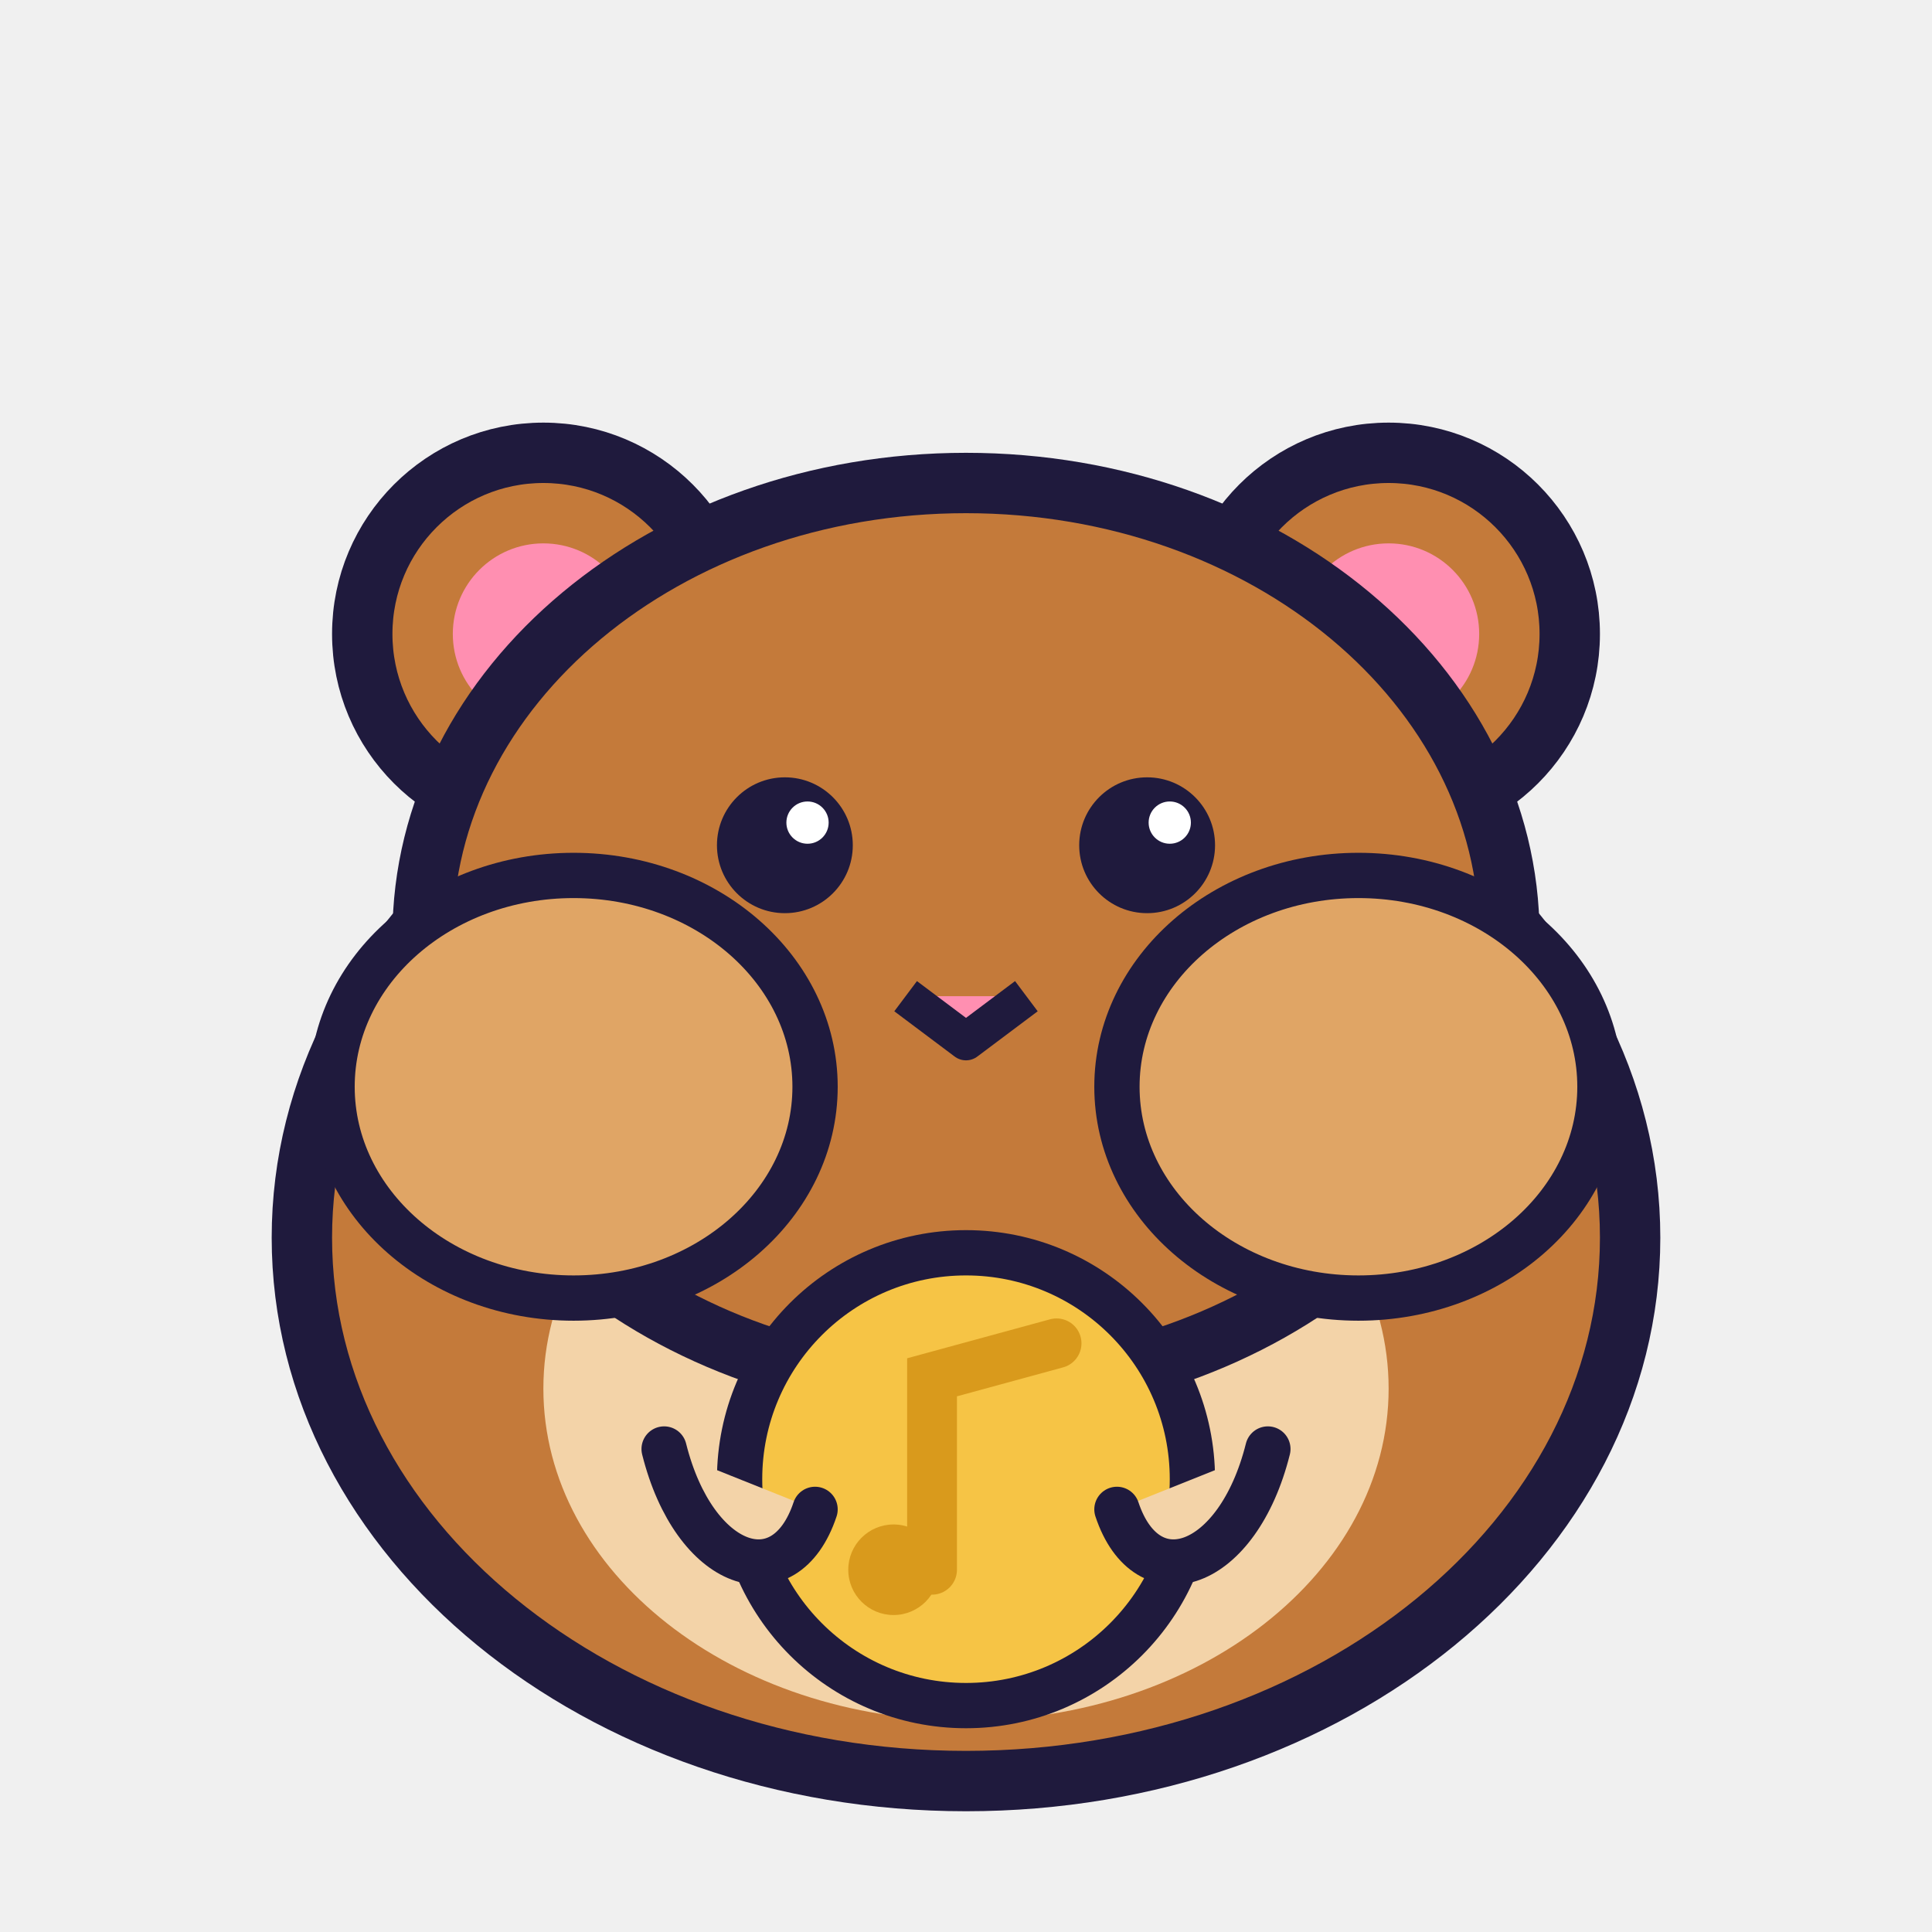
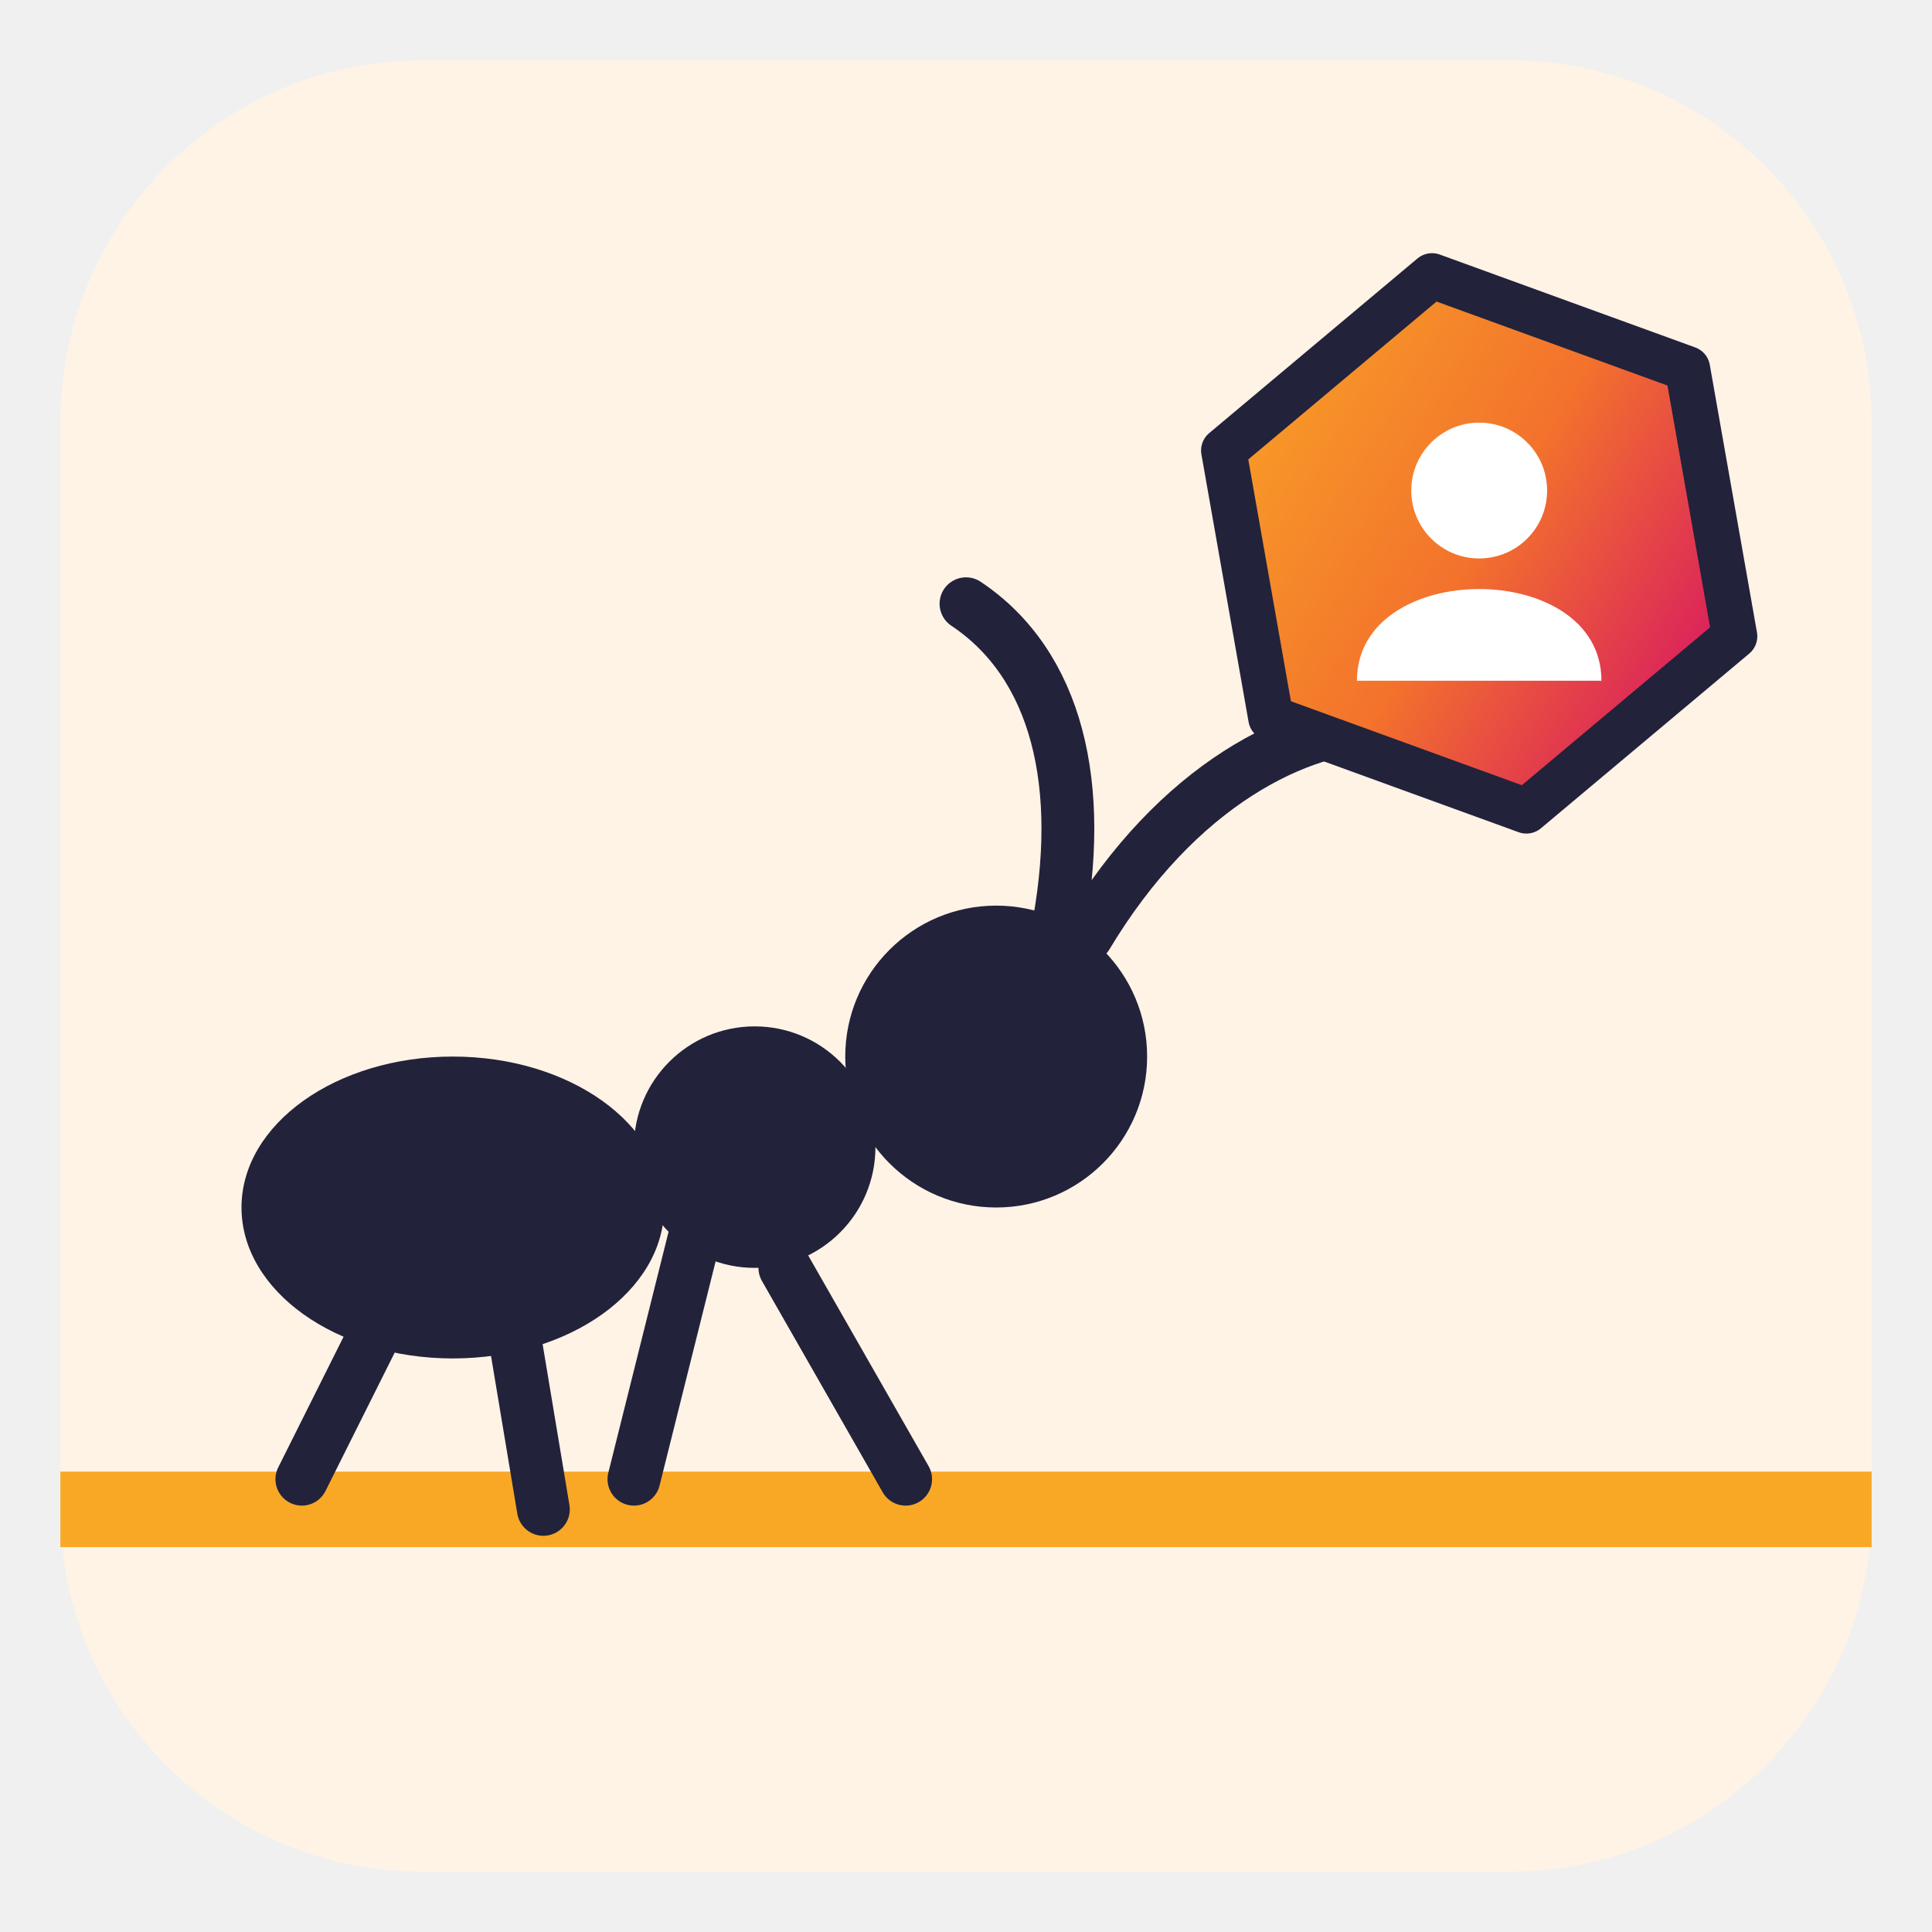
<svg xmlns="http://www.w3.org/2000/svg" viewBox="0 0 128 128" width="128" height="128">
-   <ellipse cx="64" cy="82" rx="44" ry="36" fill="#c47a3a" stroke="#1f1a3d" stroke-width="4" stroke-linejoin="round" stroke-linecap="round" />
-   <ellipse cx="64" cy="92" rx="28" ry="22" fill="#f3d3a8" />
-   <circle cx="36" cy="42" r="12" fill="#c47a3a" stroke="#1f1a3d" stroke-width="4" stroke-linejoin="round" stroke-linecap="round" />
-   <circle cx="92" cy="42" r="12" fill="#c47a3a" stroke="#1f1a3d" stroke-width="4" stroke-linejoin="round" stroke-linecap="round" />
-   <circle cx="36" cy="42" r="6" fill="#ff8fb1" />
-   <circle cx="92" cy="42" r="6" fill="#ff8fb1" />
-   <ellipse cx="64" cy="62" rx="36" ry="30" fill="#c47a3a" stroke="#1f1a3d" stroke-width="4" stroke-linejoin="round" stroke-linecap="round" />
-   <ellipse cx="38" cy="72" rx="16" ry="14" fill="#e0a565" stroke="#1f1a3d" stroke-width="3" stroke-linejoin="round" stroke-linecap="round" />
-   <ellipse cx="90" cy="72" rx="16" ry="14" fill="#e0a565" stroke="#1f1a3d" stroke-width="3" stroke-linejoin="round" stroke-linecap="round" />
-   <circle cx="52" cy="56" r="4.5" fill="#1f1a3d" />
-   <circle cx="76" cy="56" r="4.5" fill="#1f1a3d" />
-   <circle cx="53.5" cy="54.5" r="1.4" fill="#fff" />
-   <circle cx="77.5" cy="54.5" r="1.4" fill="#fff" />
-   <path d="M60 66 L64 69 L68 66" fill="#ff8fb1" stroke="#1f1a3d" stroke-width="2.5" stroke-linejoin="round" />
-   <g transform="rotate(0 64 98)">
-     <ellipse cx="64" cy="98" rx="15" ry="15" fill="#f6c445" stroke="#1f1a3d" stroke-width="3" stroke-linejoin="round" stroke-linecap="round" />
-     <path d="M61.75 104 V91.25 L70 89" fill="none" stroke="#d99a1c" stroke-width="3.3" stroke-linecap="round" />
-     <circle cx="59.2" cy="104" r="3" fill="#d99a1c" />
+   <defs>
+     <linearGradient id="ch-g" x1="0" y1="0" x2="1" y2="1">
+       <stop offset="0.00" stop-color="#f9a826" />
+       <stop offset="0.50" stop-color="#f3722c" />
+       <stop offset="1.00" stop-color="#d00070" />
+     </linearGradient>
+   </defs>
+   <rect x="4" y="4" width="120" height="120" rx="24" fill="#fff3e6" />
+   <path d="M4 100 H124" stroke="#f9a826" stroke-width="5" />
+   <g fill="#22223b">
+     <ellipse cx="30" cy="80" rx="14" ry="10" />
+     <circle cx="50" cy="76" r="8" />
+     <circle cx="66" cy="70" r="10" />
  </g>
-   <path d="M44 96 C46 104 52 106 54 100 M84 96 C82 104 76 106 74 100" fill="#f3d3a8" stroke="#1f1a3d" stroke-width="3" stroke-linecap="round" />
+   <g stroke="#22223b" stroke-width="3.5" stroke-linecap="round" fill="none">
+     <path d="M26 86 l-6 12 M34 88 l2 12 M46 82 l-4 16 M52 84 l8 14 M72 62 C78 52 86 48 92 48 M70 62 C72 52 70 44 64 40" />
+   </g>
+   <path d="M113.6 45.0 L98.0 54.0 L82.4 45.0 L82.4 27.0 L98.0 18.0 L113.6 27.0Z" fill="url(#ch-g)" stroke="#22223b" stroke-width="3" stroke-linejoin="round" transform="rotate(-10 98 36)" />
+   <g transform="translate(98 37) scale(0.9)" fill="#fff">
+     <circle cx="0" cy="-5" r="5" />
+     <path d="M-9 9 C-9 0 9 0 9 9Z" />
+   </g>
</svg>
